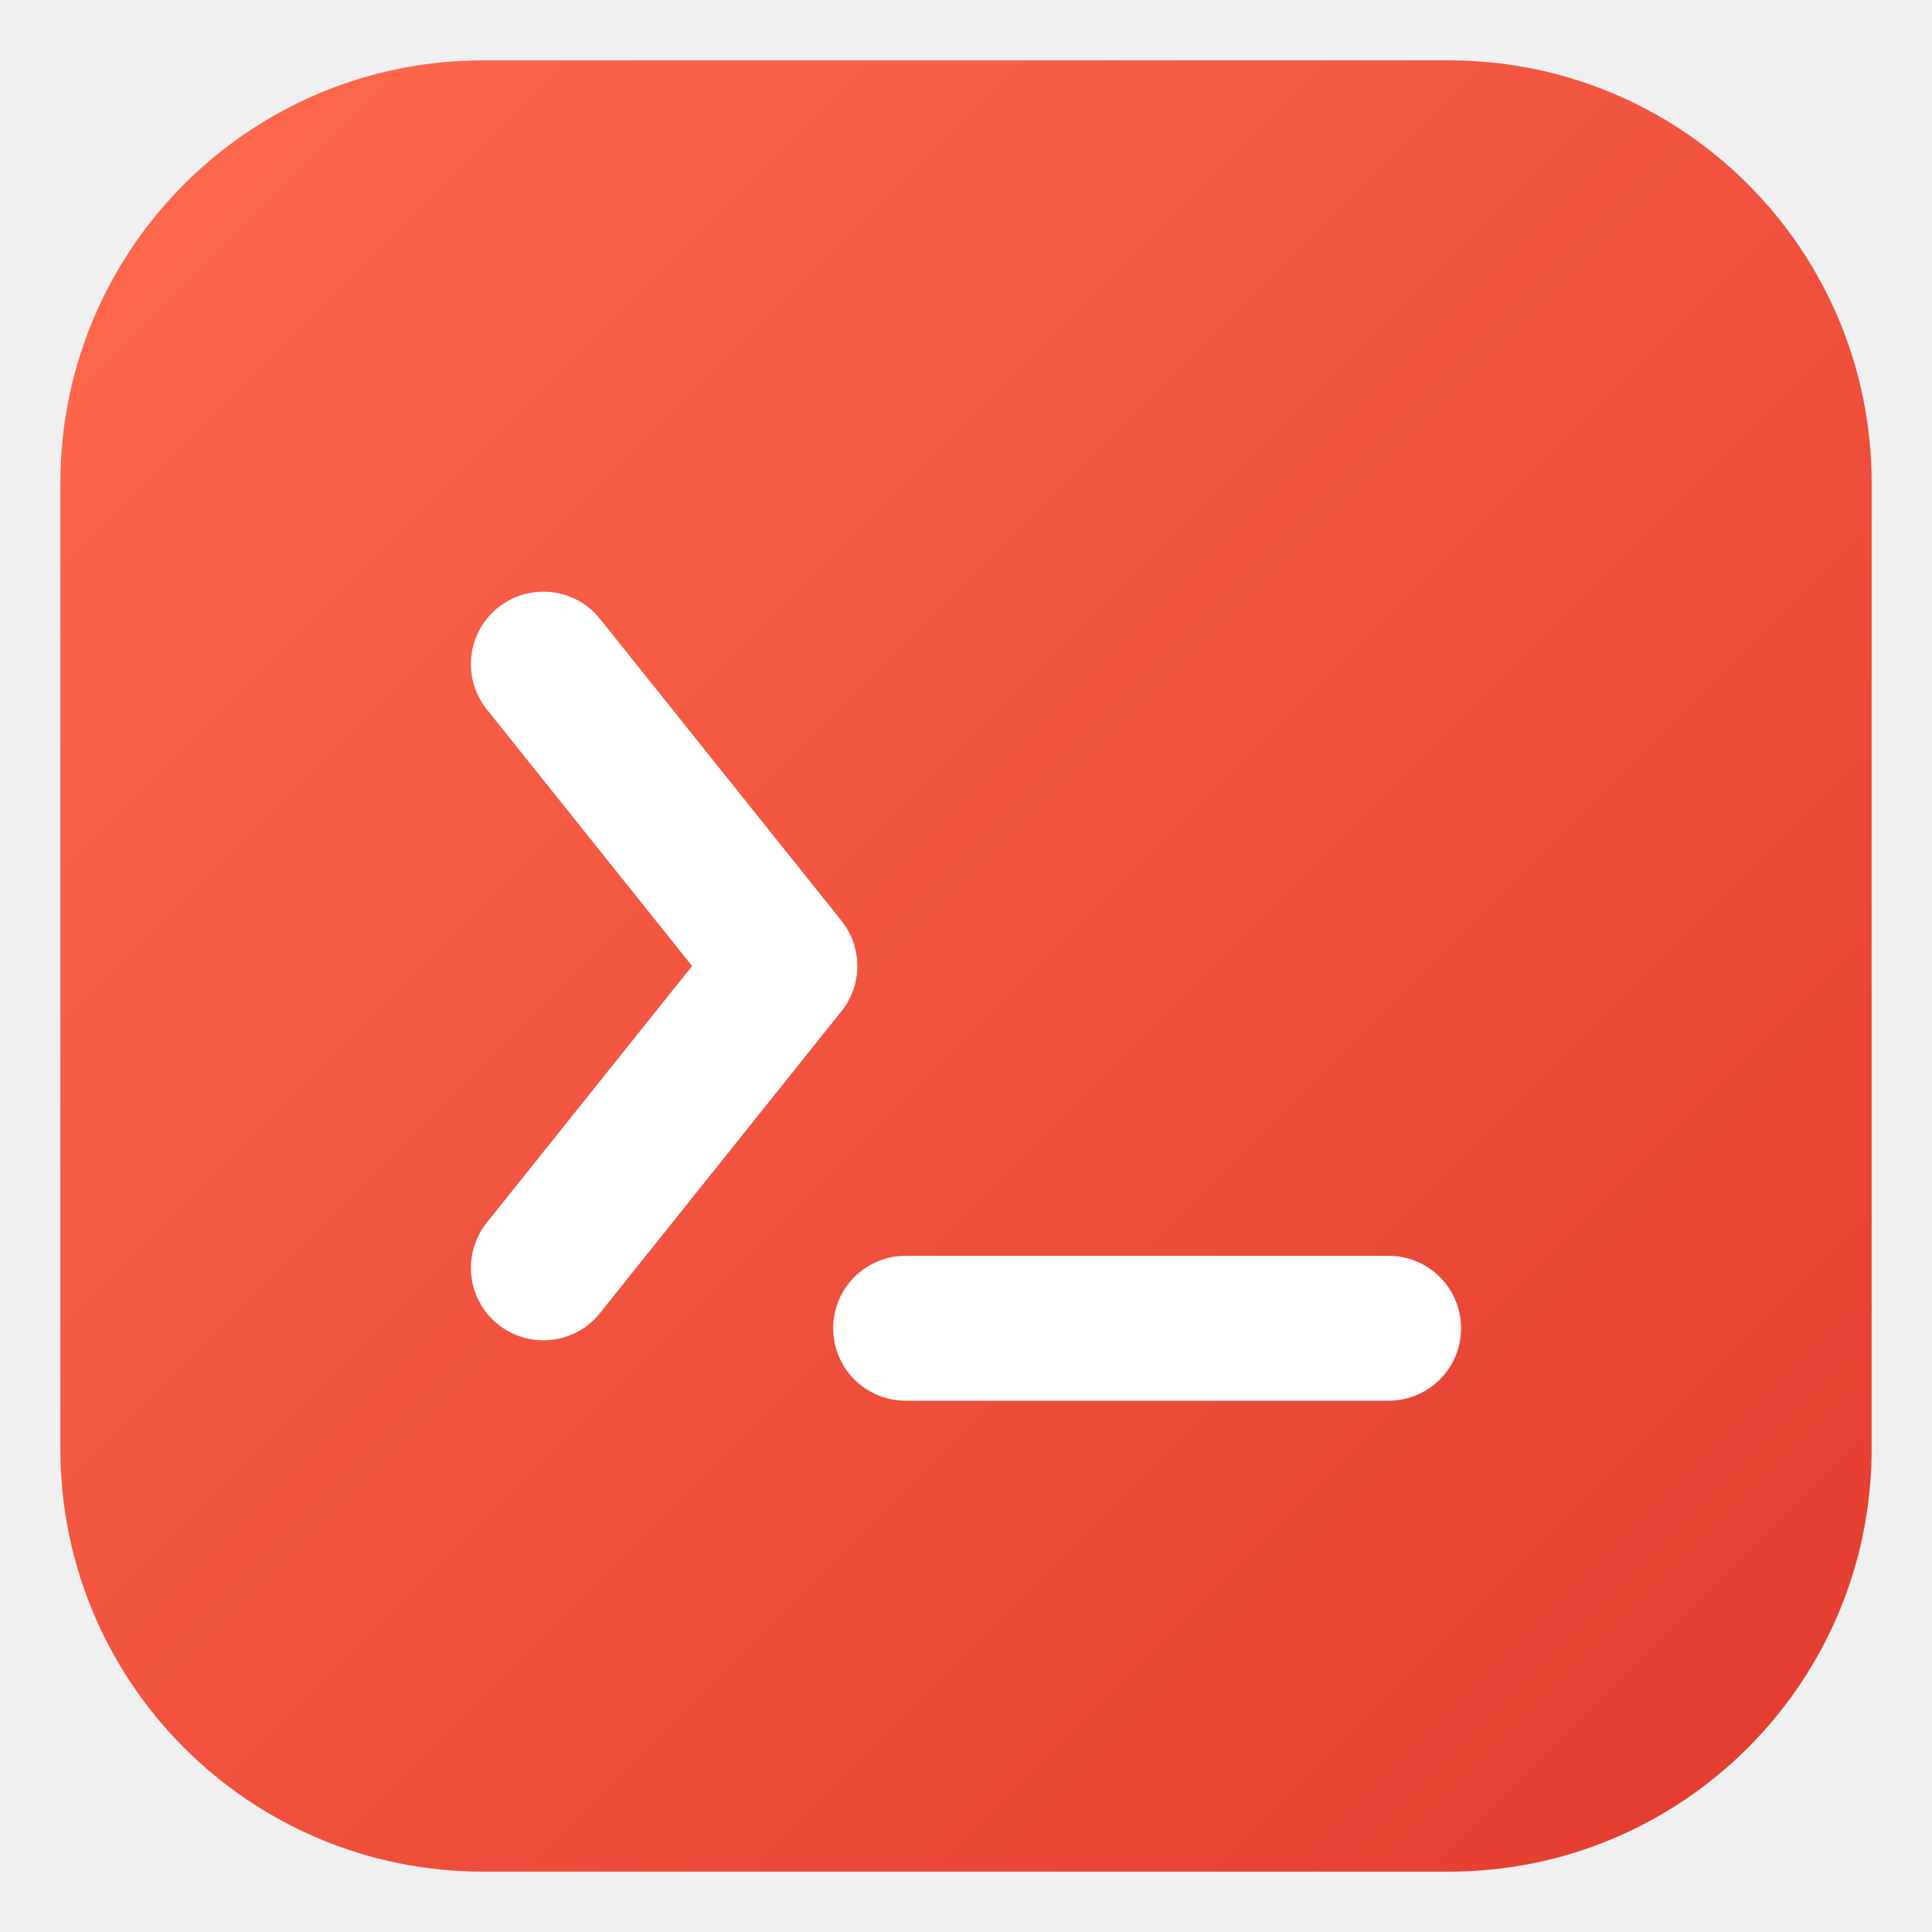
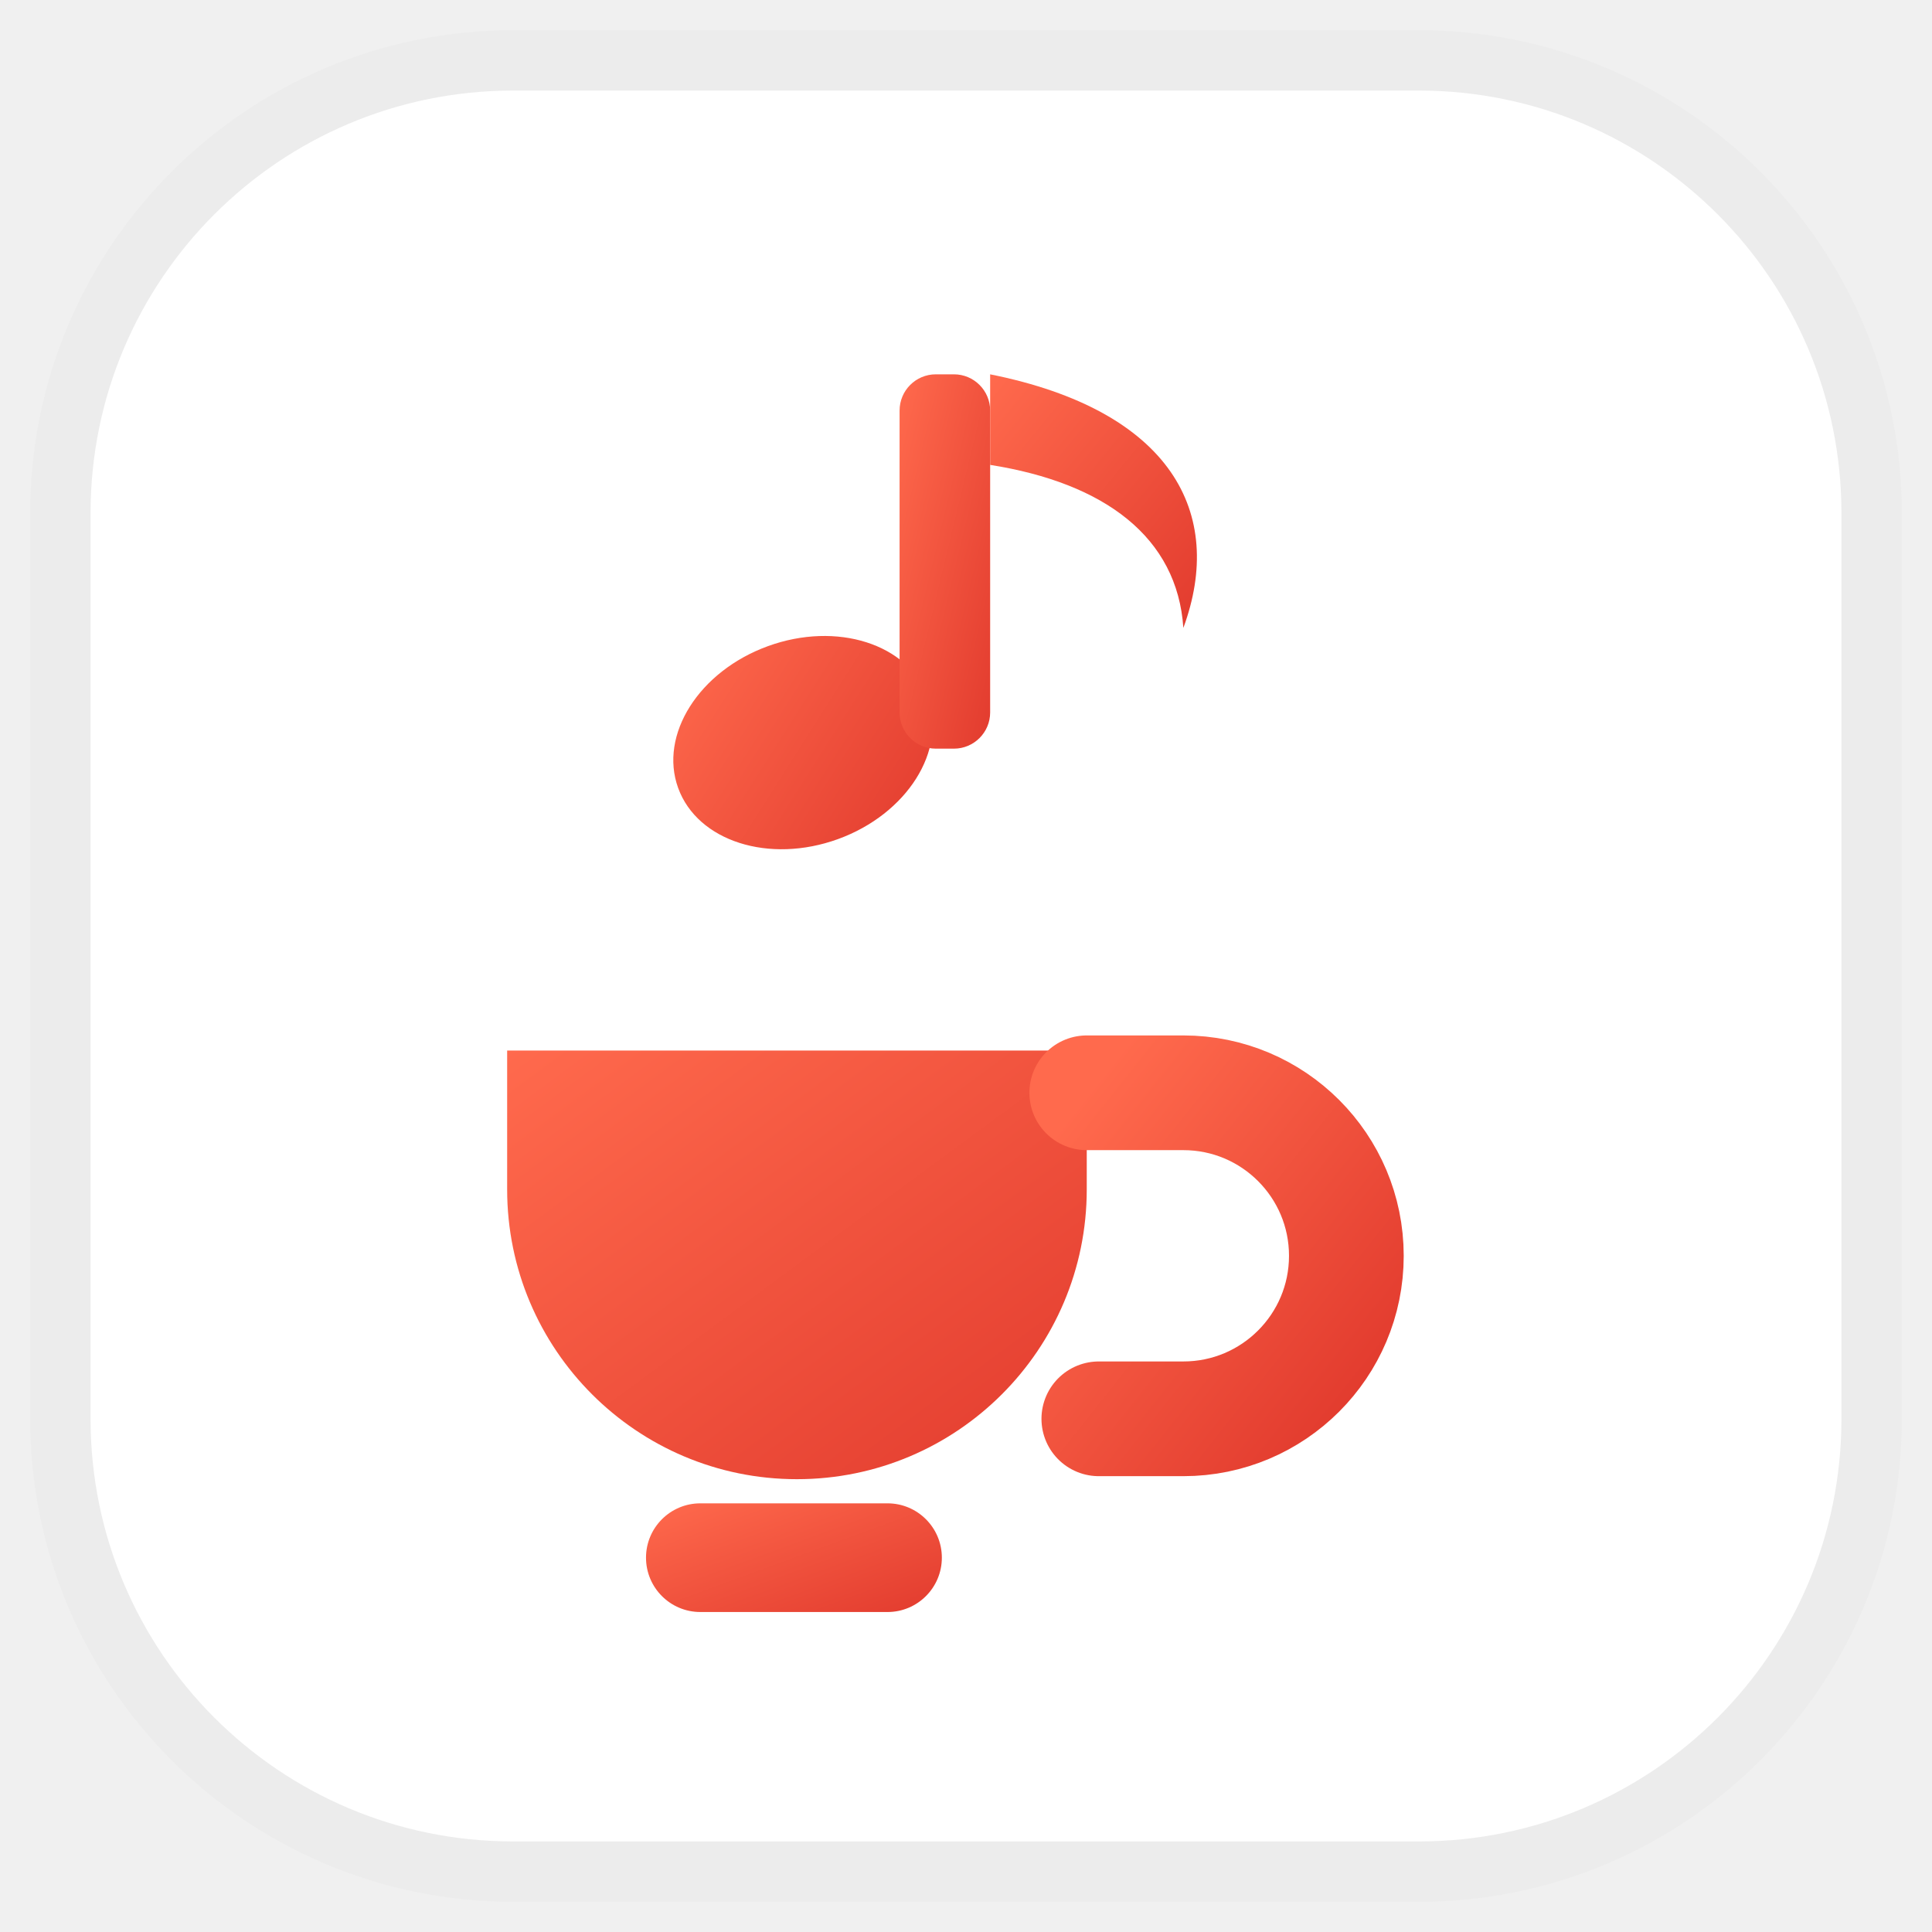
<svg xmlns="http://www.w3.org/2000/svg" viewBox="0 0 32 32" width="32" height="32">
  <defs>
-     <linearGradient id="g" x1="0" y1="0" x2="1" y2="1">
+     <linearGradient id="r" x1="0" y1="0" x2="1" y2="1">
      <stop offset="0" stop-color="#ff6a4d" />
      <stop offset="1" stop-color="#e23b2e" />
    </linearGradient>
  </defs>
-   <rect x="1" y="1" width="30" height="30" rx="7" fill="url(#g)" />
-   <path d="M9 11l4 5-4 5" fill="none" stroke="#fff" stroke-width="2.4" stroke-linecap="round" stroke-linejoin="round" />
-   <line x1="15" y1="22" x2="23" y2="22" stroke="#fff" stroke-width="2.4" stroke-linecap="round" />
+   <rect x="1" y="1" width="30" height="30" rx="7.5" fill="#ffffff" stroke="#ececec" stroke-width="1" />
+   <ellipse cx="13.3" cy="12.3" rx="2.2" ry="1.7" transform="rotate(-20 13.3 12.3)" fill="url(#r)" />
+   <rect x="14.9" y="6.2" width="1.5" height="6.2" rx="0.6" fill="url(#r)" />
+   <path d="M16.4 6.2c3 .6 3.9 2.3 3.2 4.2-.1-1.5-1.3-2.4-3.2-2.7z" fill="url(#r)" />
+   <path d="M8.4 17.4h9.6v2.3a4.8 4.8 0 0 1-9.6 0z" fill="url(#r)" />
+   <path d="M18 18.1h1.6a2.7 2.7 0 0 1 0 5.4H18.2" fill="none" stroke="url(#r)" stroke-width="1.9" stroke-linecap="round" />
+   <rect x="10.7" y="24.9" width="4.9" height="1.8" rx="0.9" fill="url(#r)" />
</svg>
